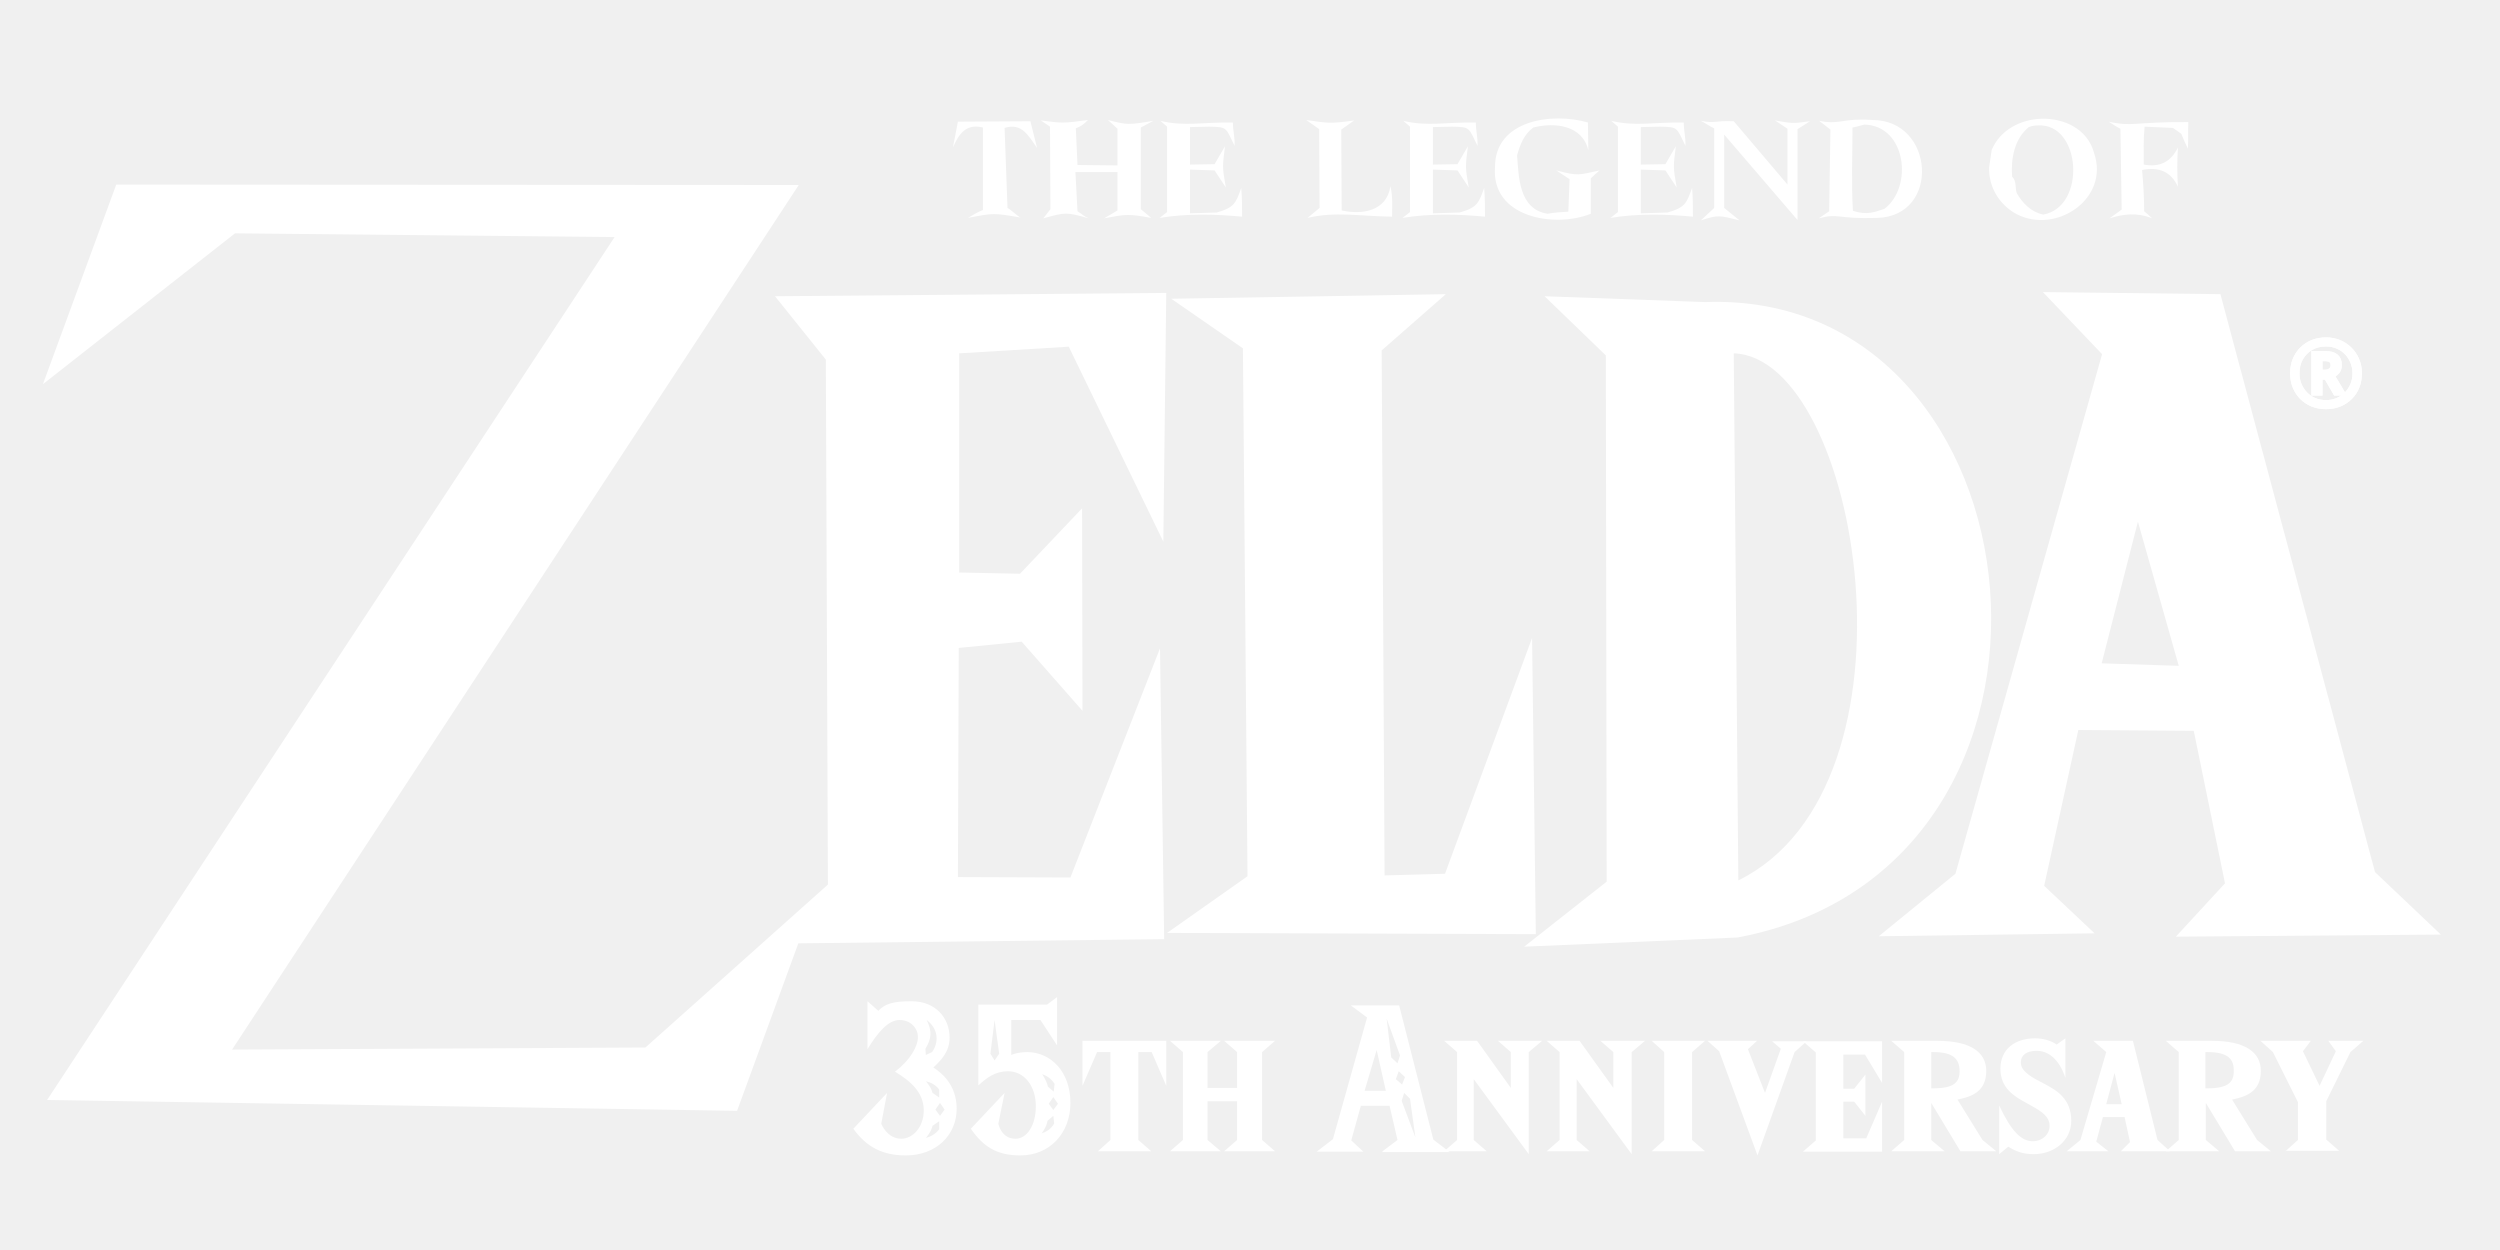
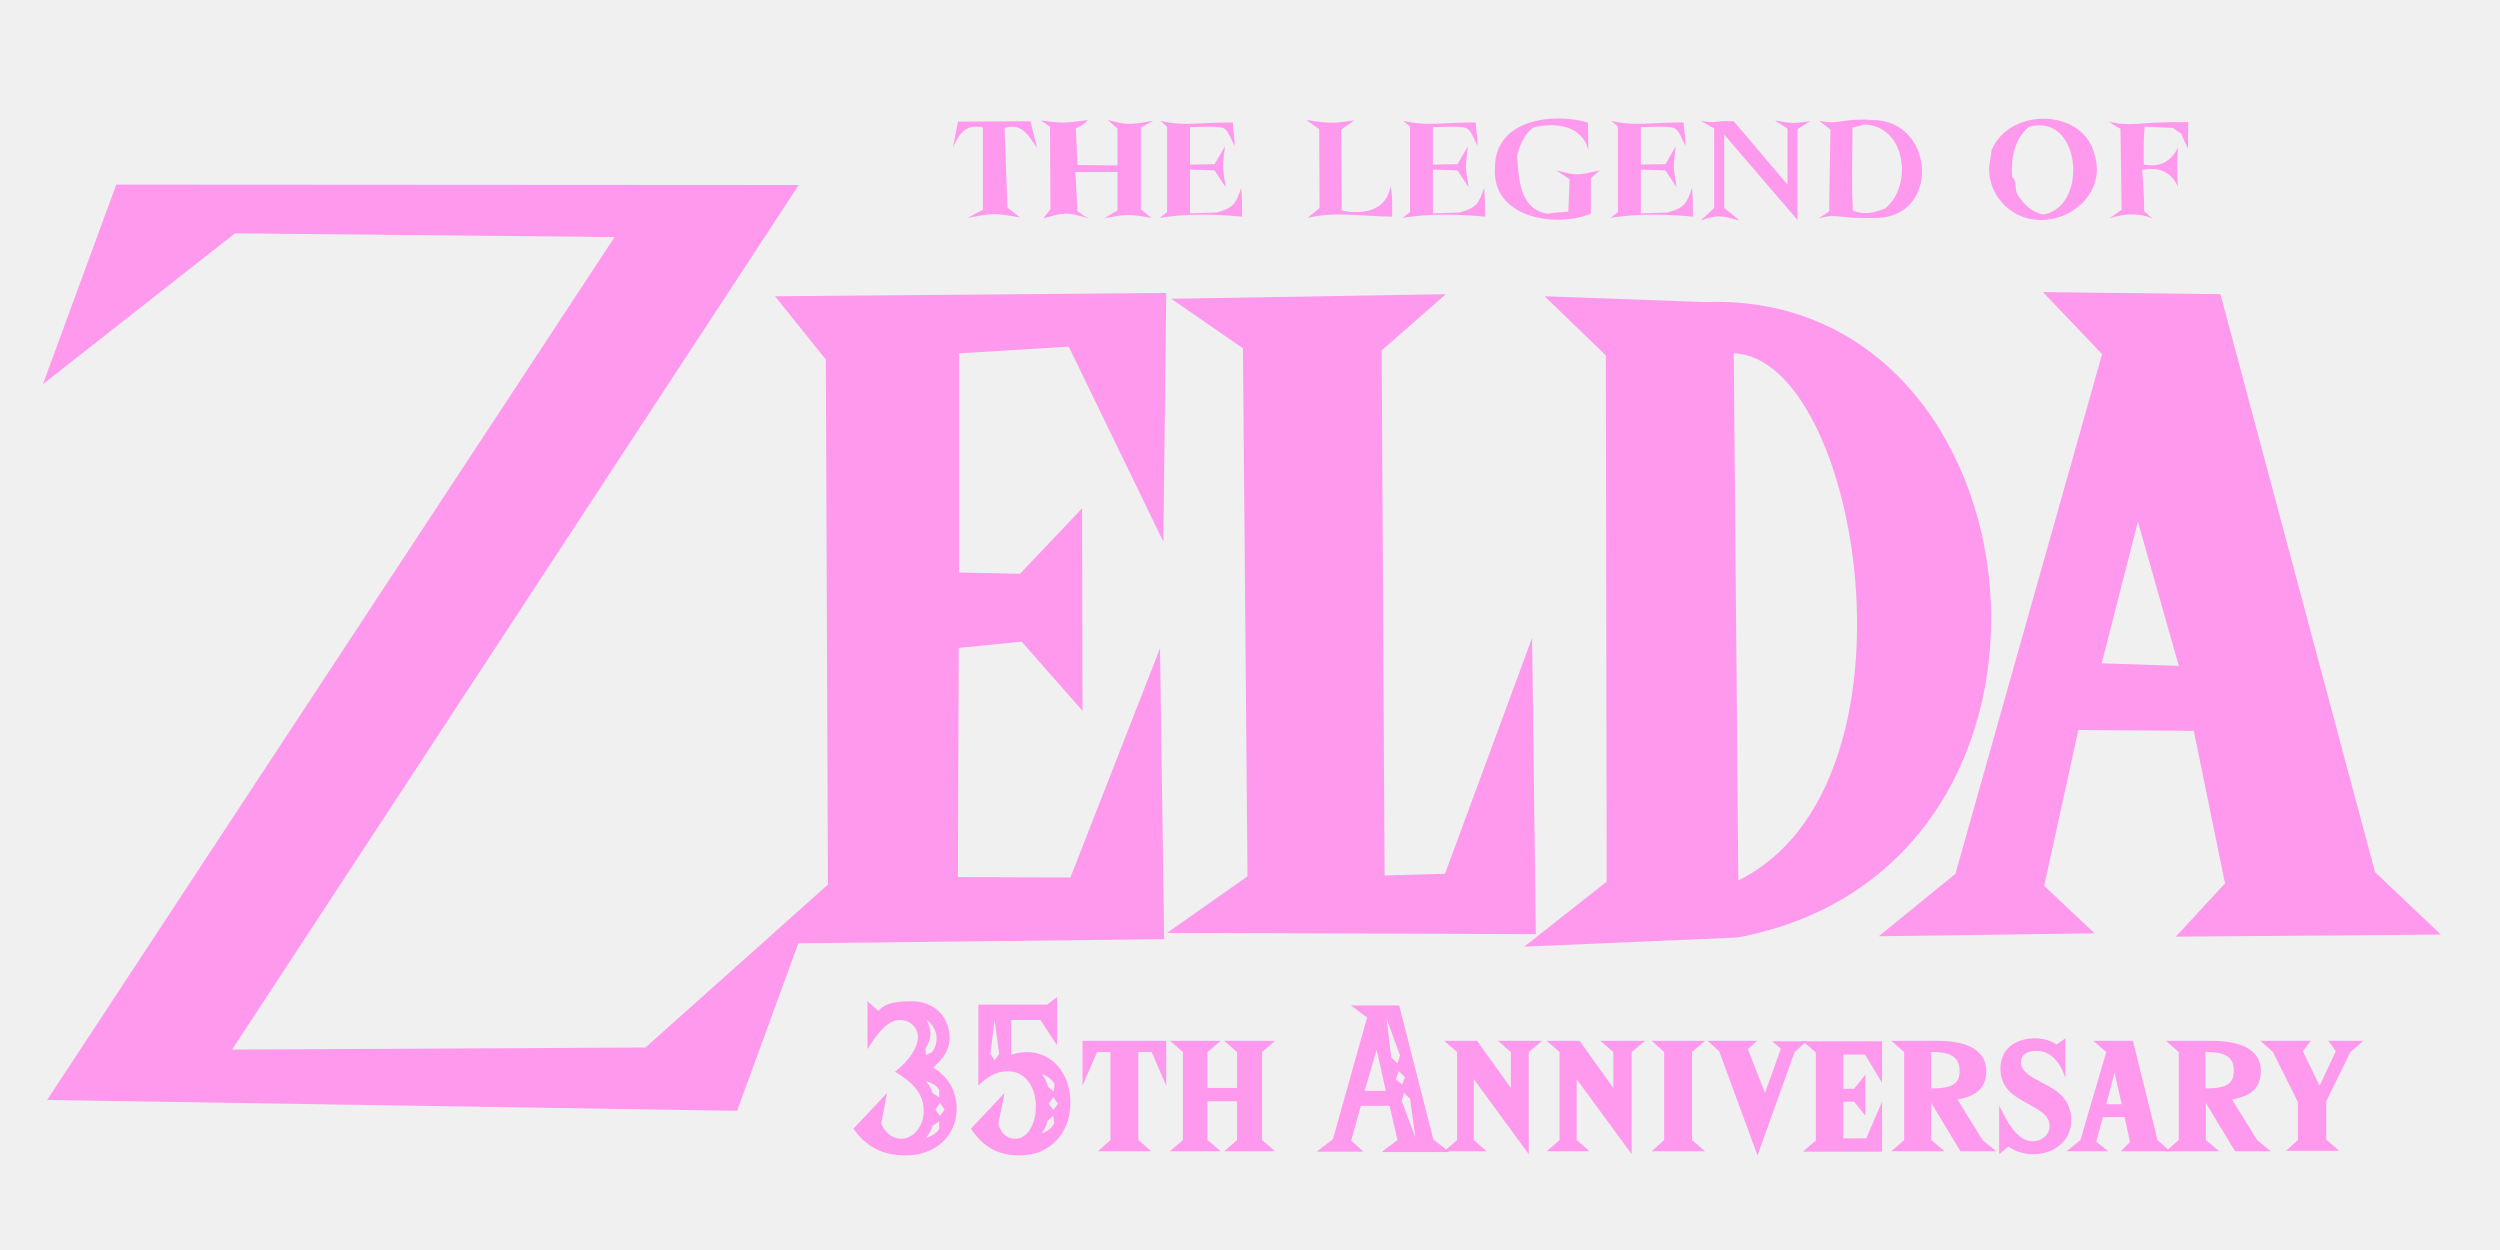
- <svg xmlns="http://www.w3.org/2000/svg" version="1.1" id="svg2" x="0px" y="0px" viewBox="0 0 600 300" style="enable-background:new 0 0 600 300;" xml:space="preserve">
+ <svg xmlns="http://www.w3.org/2000/svg" version="1.1" x="0px" y="0px" viewBox="0 0 600 300" xml:space="preserve">
  <style type="text/css">
- 	.st0{fill:#FFFFFF;}
- 	.st1{font-family:'ArialMT';}
- 	.st2{font-size:22.109px;}
- 	.st3{fill:none;stroke:#FFFFFF;stroke-width:1;stroke-miterlimit:10.001;}
- 	.st4{fill:none;stroke:#FFFFFF;stroke-width:1;stroke-miterlimit:4;}
- 	.st5{enable-background:new    ;}
+ 	.st0{fill:#FF99EE;}
</style>
-   <text transform="matrix(1.0001 0 0 1 549.0479 97.478)" class="st0 st1 st2">®</text>
-   <text transform="matrix(1.0001 0 0 1 549.0479 97.478)" class="st3 st1 st2">®</text>
-   <text transform="matrix(1.0001 0 0 1 549.0479 97.478)" class="st0 st1 st2">®</text>
-   <text transform="matrix(1.0001 0 0 1 549.0479 97.478)" class="st4 st1 st2">®</text>
  <path id="path4" class="st0" d="M490.3,70.1L504.5,85l-35.2,124.7l-18.4,15l51.8-0.7l-12.1-11.4l8.2-37.4l27.7,0.2L534,212  l-11.8,12.8l63.6-0.5l-15.8-15L532.9,70.6L490.3,70.1L490.3,70.1z M513.1,125.2l9.8,34.6l-18.5-0.6L513.1,125.2L513.1,125.2z" />
  <path id="path6" class="st0" d="M409.2,72.5l-38.5-1.4l14.7,14.2l0.2,126.3l-19.8,15.6L417,225C506.6,208.2,491.6,69.4,409.2,72.5z   M416.1,84.8c30.2,1,47.3,103.7,1.1,126.5L416.1,84.8z" />
  <path id="path8" class="st0" d="M27.9,44.3L10.3,92.2L56.4,56l91.1,0.9L11.3,264l165.6,2.6l14.7-40.2l87.8-1l-1-69.8l-21.5,55  l-27-0.1l0.2-55l15.1-1.5l14.6,16.6l-0.1-48.6l-14.9,15.7l-14.6-0.3V84.8l26.3-1.6l22.7,46.8l0.7-59.7L186,71.1l12.2,15.2l0.5,126  l-43.8,39.1l-99.2,0.5l136-207.5L27.9,44.3z" />
  <path id="path10" class="st0" d="M281.1,71.7l65.9-1.1l-15.4,13.5l0.7,126l14.5-0.4l20.9-56.6l0.9,71.1l-88.5-0.3l19.3-13.6  l-1.1-126.7L281.1,71.7z" />
  <path id="path14" class="st0" d="M358.8,40.2c-0.1-11.4,13.7-13.3,22.3-10.8l0.1,6.7c-1.4-6.1-8.1-6.8-13.2-5.5  c-2.2,1.6-3.2,4.1-3.9,6.7c0.4,5.1,0.4,12.9,7.3,14c1.6-0.3,3.3-0.4,5-0.5l0.3-7.8c-1.1-0.7-2.1-1.4-3.2-2.1c5.4,1.4,5.3,1.1,10.4,0  c-0.6,0.5-1.6,1.4-2.1,1.9v8.5C373.1,54.8,357.9,52.2,358.8,40.2L358.8,40.2z" />
  <path id="path16" class="st0" d="M416.1,29.1L429,44.3V30.9l-3-2c3.9,0.7,4.1,0.8,8.4,0.2l-3,1.9v21.8l-17.6-20.5v17.6l3.7,3  c-4.8-1.2-5.1-1.4-9.3,0l3.2-3V30.8c-1.3-0.6-2-1.2-3.2-1.8C411.9,29.7,411.2,28.9,416.1,29.1z" />
  <path id="path18" class="st0" d="M489.8,28.5c-4.9,0.2-9.8,2.7-11.8,7.5c-0.2,1.3-0.4,2.7-0.6,4.1c-0.2,4.8,2.5,9.1,6.6,11.3  c9.5,4.9,22.3-3.7,18.6-14.6C501.1,31,495.4,28.3,489.8,28.5z M489.1,30.1c10.4-0.6,11.7,19.5,1.3,21.4c-2.9-0.6-5-2.7-6.4-5.2  c-0.4-1.3,0-2.9-1.1-3.9c-0.3-4.3,0.5-9,4-11.9C487.7,30.2,488.4,30.1,489.1,30.1z" />
  <path id="path20" class="st0" d="M229.9,29.2l17.4-0.1l1.6,6.4c-2.1-2.9-3.6-6.1-7.8-4.8l0.7,19.2c0.5,0.2,2.6,2.1,3.1,2.3  c-6.5-1.1-6.4-1.1-12.6,0.1c1.2-0.7,2.3-1.4,3.6-1.9V30.6c-4.1-1-5.8,1.6-7.2,4.8L229.9,29.2L229.9,29.2z" />
  <path id="path22" class="st0" d="M249.8,28.9c5.2,0.7,5.4,0.7,11.3-0.1c-0.8,0.9-1.8,1.6-2.9,2l0.4,8.8l9.6,0.1v-8.8l-2.3-2.1  c4.7,1.2,4.9,1.2,10.9,0.2l-3,1.6v19.6l2.5,2.1c-5.5-1-6.1-0.9-11.3,0.1l3.2-1.9v-9.2h-10.1l0.5,9.4c1.7,1.1,1.2,1,2.7,1.7  c-5.4-1.5-5.5-1.5-10.9,0l1.7-2.2L252,30.4L249.8,28.9z" />
  <path id="path24" class="st0" d="M278.5,29c5.8,1.4,9.9,0.3,17.4,0.4c0,2.1,0.5,3.5,0.4,5.6c-2.2-4.5-1.7-4.5-6.1-4.6l-4.6,0.1v9  l5.9-0.1l2.5-4.3c-0.6,4.9-0.7,4.8,0.2,9.9l-2.7-4.1l-5.9-0.2v10.5L292,51c4.3-1.2,4.6-2.3,5.9-5.9c0.2,2.3,0.2,4.6,0.2,6.9  c-6.3-0.6-13.2-0.8-19.8,0.3l1.8-1.4V30.4C279.7,30.1,278.9,29.3,278.5,29z" />
  <path id="path26" class="st0" d="M313.5,28.8c5.4,0.8,5.9,0.9,11.5,0.1l-3.1,2.2l0.1,19.4c4.9,1.1,10.8,0.2,11.7-5.8  c0.6,2.4,0.4,4.9,0.4,7.3c-7.8-0.1-13.6-1.3-20.3,0.3l2.9-2.4L316.6,31L313.5,28.8z" />
  <path id="path28" class="st0" d="M446.8,28.7c-5,0-5.9,1.2-10.2,0.3l2.7,2.1L439,50.7l-2.5,1.7c4.9-1.3,4.2,0.2,14-0.1  c15.3-0.4,13.8-23.6-1.2-23.5C448.3,28.7,447.5,28.7,446.8,28.7z M447.4,29.9c10.1,0.2,11.8,14.9,4.9,20.2c-2.4,0.8-4.2,1.6-7.6,0.5  c-0.4-6.7-0.1-13.3-0.1-20C445.3,30.5,446.7,30.1,447.4,29.9z" />
  <path id="path30" class="st0" d="M506.1,29.2c5.8,1.3,6.3,0,19.1,0.1c-0.1,2.1,0,4.3-0.1,6.4c-0.6-1.2-1.1-2.4-1.6-3.6  c-0.5-0.4-1.5-1-2-1.4c-2.3-0.1-4.5-0.2-6.8-0.3c-0.3,3-0.2,6-0.2,9.1c3.8,0.7,6.5-0.6,8.2-4.1c-0.2,3.1-0.2,6.3,0,9.4  c-1.7-3.7-4.7-4.8-8.6-4c0.3,3.3,0.5,6.6,0.5,9.9c0.5,0.4,1.4,1.2,1.9,1.7c-3.7-1.5-7-1-10.2,0l2.9-2.1l-0.3-19.4  C507.9,30.4,507,29.8,506.1,29.2L506.1,29.2z" />
  <path id="path116" class="st0" d="M336.8,29c5.8,1.4,9.9,0.3,17.4,0.4c0,2.1,0.5,3.5,0.4,5.6c-2.2-4.5-1.7-4.5-6.1-4.6l-4.6,0.1v9  l5.9-0.1l2.5-4.3c-0.6,4.9-0.7,4.8,0.2,9.9l-2.7-4.1l-5.9-0.2v10.5l6.4-0.2c4.3-1.2,4.6-2.3,5.9-5.9c0.2,2.3,0.2,4.6,0.2,6.9  c-6.3-0.6-13.2-0.8-19.8,0.3l1.8-1.4V30.4C338,30.1,337.2,29.3,336.8,29z" />
  <path id="path118" class="st0" d="M386.7,29c5.8,1.4,9.9,0.3,17.4,0.4c0,2.1,0.5,3.5,0.4,5.6c-2.2-4.5-1.7-4.5-6.1-4.6l-4.6,0.1v9  l5.9-0.1l2.5-4.3c-0.6,4.9-0.7,4.8,0.2,9.9l-2.7-4.1l-5.9-0.2v10.5l6.4-0.2c4.3-1.2,4.6-2.3,5.9-5.9c0.2,2.3,0.2,4.6,0.2,6.9  c-6.3-0.6-13.2-0.8-19.8,0.3l1.8-1.4V30.4C387.9,30.1,387.1,29.3,386.7,29L386.7,29z" />
  <g class="st5">
    <path class="st0" d="M229.6,266.1c0,6.4-5,11.2-12.2,11.2c-5.7,0-9.5-2.1-12.6-6.4l8.1-8.6l-1.4,7.4c0,0,1.4,3.6,4.8,3.6   c2.7,0,5.4-2.7,5.4-6.8c0-4.3-3.1-7-6.9-9.3c3.7-2.8,5.5-6.1,5.5-8.3c0-2.2-1.8-4.1-4.4-4.1c-2.7,0-5.2,2.9-7.7,7v-11.5l2.6,2.3   c1.6-1.7,3.5-2.3,8-2.3c5.7,0,9.1,4,9.1,8.7c0,3.5-2.1,5.5-3.9,7.2C225.9,257.4,229.6,260.3,229.6,266.1z M222.2,253.2l1.5-0.7   c1.7-2.4,1.5-5.6-1.3-7.7c1.4,2.8,1.1,4.6-0.3,6.9L222.2,253.2z M222.2,259.5c0,0,1.3,1.4,1.6,2.8l1.6,1.1v-1.9   C225.4,261.5,224.5,260,222.2,259.5z M225.4,271v-1.9l-1.6,1.1c-0.3,1.5-1.6,2.9-1.6,2.9C224.5,272.5,225.4,271,225.4,271z    M226.7,266.3l-1.1-1.6l-1.1,1.6l1.1,1.5L226.7,266.3z" />
    <path class="st0" d="M256.9,264.7c0,7.3-5,12.6-12,12.6c-5.7,0-8.9-2.1-11.9-6.4l8.1-8.6l-1.5,7.4c0,0,0.7,3.6,4.1,3.6   c2.7,0,4.9-3.1,4.9-7.8c0-4.8-2.7-8.4-6.7-8.4c-3,0-5,1.5-7.1,3.4v-19.4h16.5l2.4-1.8v11.6l-4-6.1h-7v8.4c0,0,1.3-0.7,4-0.7   C252.1,252.6,256.9,257.1,256.9,264.7z M239.8,252.9l-1.1-8.1l-1,8.1l1,1.6L239.8,252.9z M250.1,257.8c0,0,1.1,1.5,1.4,3l1.4,1.2   l0.2-1.9C253,260.1,252.3,258.5,250.1,257.8z M253,269.6l-0.2-1.8l-1.4,1.2c-0.2,1.5-1.4,3-1.4,3C252.3,271.3,253,269.6,253,269.6z    M253.9,264.9l-1.1-1.6l-1.1,1.6l1.1,1.5L253.9,264.9z" />
    <path class="st0" d="M273.2,252.5v21.1l3.1,2.7h-12.8l3-2.7v-21.1h-3.2l-3.5,8.1v-10.8h20.1v10.8l-3.5-8.1H273.2z" />
    <path class="st0" d="M302.9,273.6l3.1,2.7h-12.2l3.1-2.7v-9.3h-7.1v9.3l3.2,2.7h-12.2l3.1-2.7v-21.1l-3.1-2.7h12.2l-3.2,2.7v8.6   h7.1v-8.6l-3.1-2.7H306l-3.1,2.7V273.6z" />
    <path class="st0" d="M331.8,276.3l3.6-2.7l-1.9-8.2h-6.9l-2.3,8.3l2.9,2.7h-11.2l3.9-3l8.2-29.2l-3.9-2.9h11.6l8.2,32.2l3.9,3   H331.8z M332.6,261.8l-2.2-9.8l-2.9,9.8H332.6z M333.9,253.8l1.5,1.4l0.6-1.9l-3.2-8.8L333.9,253.8z M336.5,260.3l0.7-1.8l-1.5-1.4   l-0.7,1.9L336.5,260.3z M338.4,263.7l-1.4-1.4l-0.6,1.9l3.3,8.8L338.4,263.7z" />
    <path class="st0" d="M346.6,276.3l3.1-2.7v-21.1l-3.1-2.7h7.9l8.1,11.3v-8.6l-3.1-2.7h10.6l-3.2,2.7V277l-13.2-18v14.6l3.1,2.7   H346.6z" />
    <path class="st0" d="M371.2,276.3l3.1-2.7v-21.1l-3.1-2.7h7.9l8.1,11.3v-8.6l-3.1-2.7h10.7l-3.2,2.7V277l-13.2-18v14.6l3.1,2.7   H371.2z" />
    <path class="st0" d="M406.1,273.6l3.1,2.7h-12.8l3-2.7v-21.1l-3-2.7h12.8l-3.1,2.7V273.6z" />
    <path class="st0" d="M409.8,249.8h11.9l-2.2,2l4.1,10.5l3.8-10.6l-2.1-1.8h8.3l-2.9,2.6l-8.9,24.8l-9.2-25L409.8,249.8z" />
    <path class="st0" d="M442.4,253v8.3h2.6l2.7-3.4v9.9l-2.7-3.4h-2.6v8.8h5.5l3.8-8.8v12h-19l3.1-2.7v-21.1l-3.1-2.7h19v10l-4.1-6.8   H442.4z" />
    <path class="st0" d="M463.5,264.7v8.9l3.2,2.7h-12.8l3.1-2.7v-21.1l-3.1-2.7h11.1c7.7,0,11.7,2.6,11.7,7.2c0,5-3.5,6.2-6.9,6.9   l6,9.7l3.3,2.7h-8.6L463.5,264.7z M464,252.5h-0.5v8.7h0.5c5,0,6.3-1.5,6.3-4.1C470.3,254.1,468.7,252.5,464,252.5z" />
    <path class="st0" d="M497.1,269c0,4.8-4.2,8-9,8c-2.6,0-4.4-0.7-6.1-1.8l-2.2,1.8l0-11.7c2.9,6.2,5.3,8.6,8.1,8.6   c2.1,0,4-1.5,4-3.7c0-2.5-2.5-3.8-5.4-5.4c-3.2-1.7-6.4-3.7-6.4-8.3c0-4.7,3.5-7.3,8.3-7.3c1.9,0,3.8,0.5,5.2,1.5l2.1-1.5v9.5   c-1.6-4.8-4.3-6.5-6.9-6.5c-2.4,0-3.8,1-3.8,2.8c0,2.2,2.7,3.6,5.6,5.1C493.9,261.8,497.1,263.9,497.1,269z" />
    <path class="st0" d="M511.2,274.1l-1.3-6h-5.2l-1.6,5.9l2.9,2.3h-10l3.3-2.7l6.2-21.1l-3.1-2.7h9.5l5.9,23.8l3,2.7h-11.8   L511.2,274.1z M509.2,265l-1.7-7.5l-2,7.5H509.2z" />
    <path class="st0" d="M529.4,264.7v8.9l3.2,2.7h-12.8l3.1-2.7v-21.1l-3.1-2.7h11.1c7.7,0,11.7,2.6,11.7,7.2c0,5-3.5,6.2-6.9,6.9   l6,9.7l3.3,2.7h-8.6L529.4,264.7z M529.8,252.5h-0.5v8.7h0.5c5,0,6.3-1.5,6.3-4.1C536.2,254.1,534.6,252.5,529.8,252.5z" />
    <path class="st0" d="M548.5,276.3l3-2.7v-9.1l-6-12l-3-2.7h12.1l-1.9,2.5l4,8.3l3.9-8.3l-1.8-2.5h8.4l-3.1,2.7l-5.8,11.8v9.2   l3.1,2.7H548.5z" />
  </g>
</svg>
